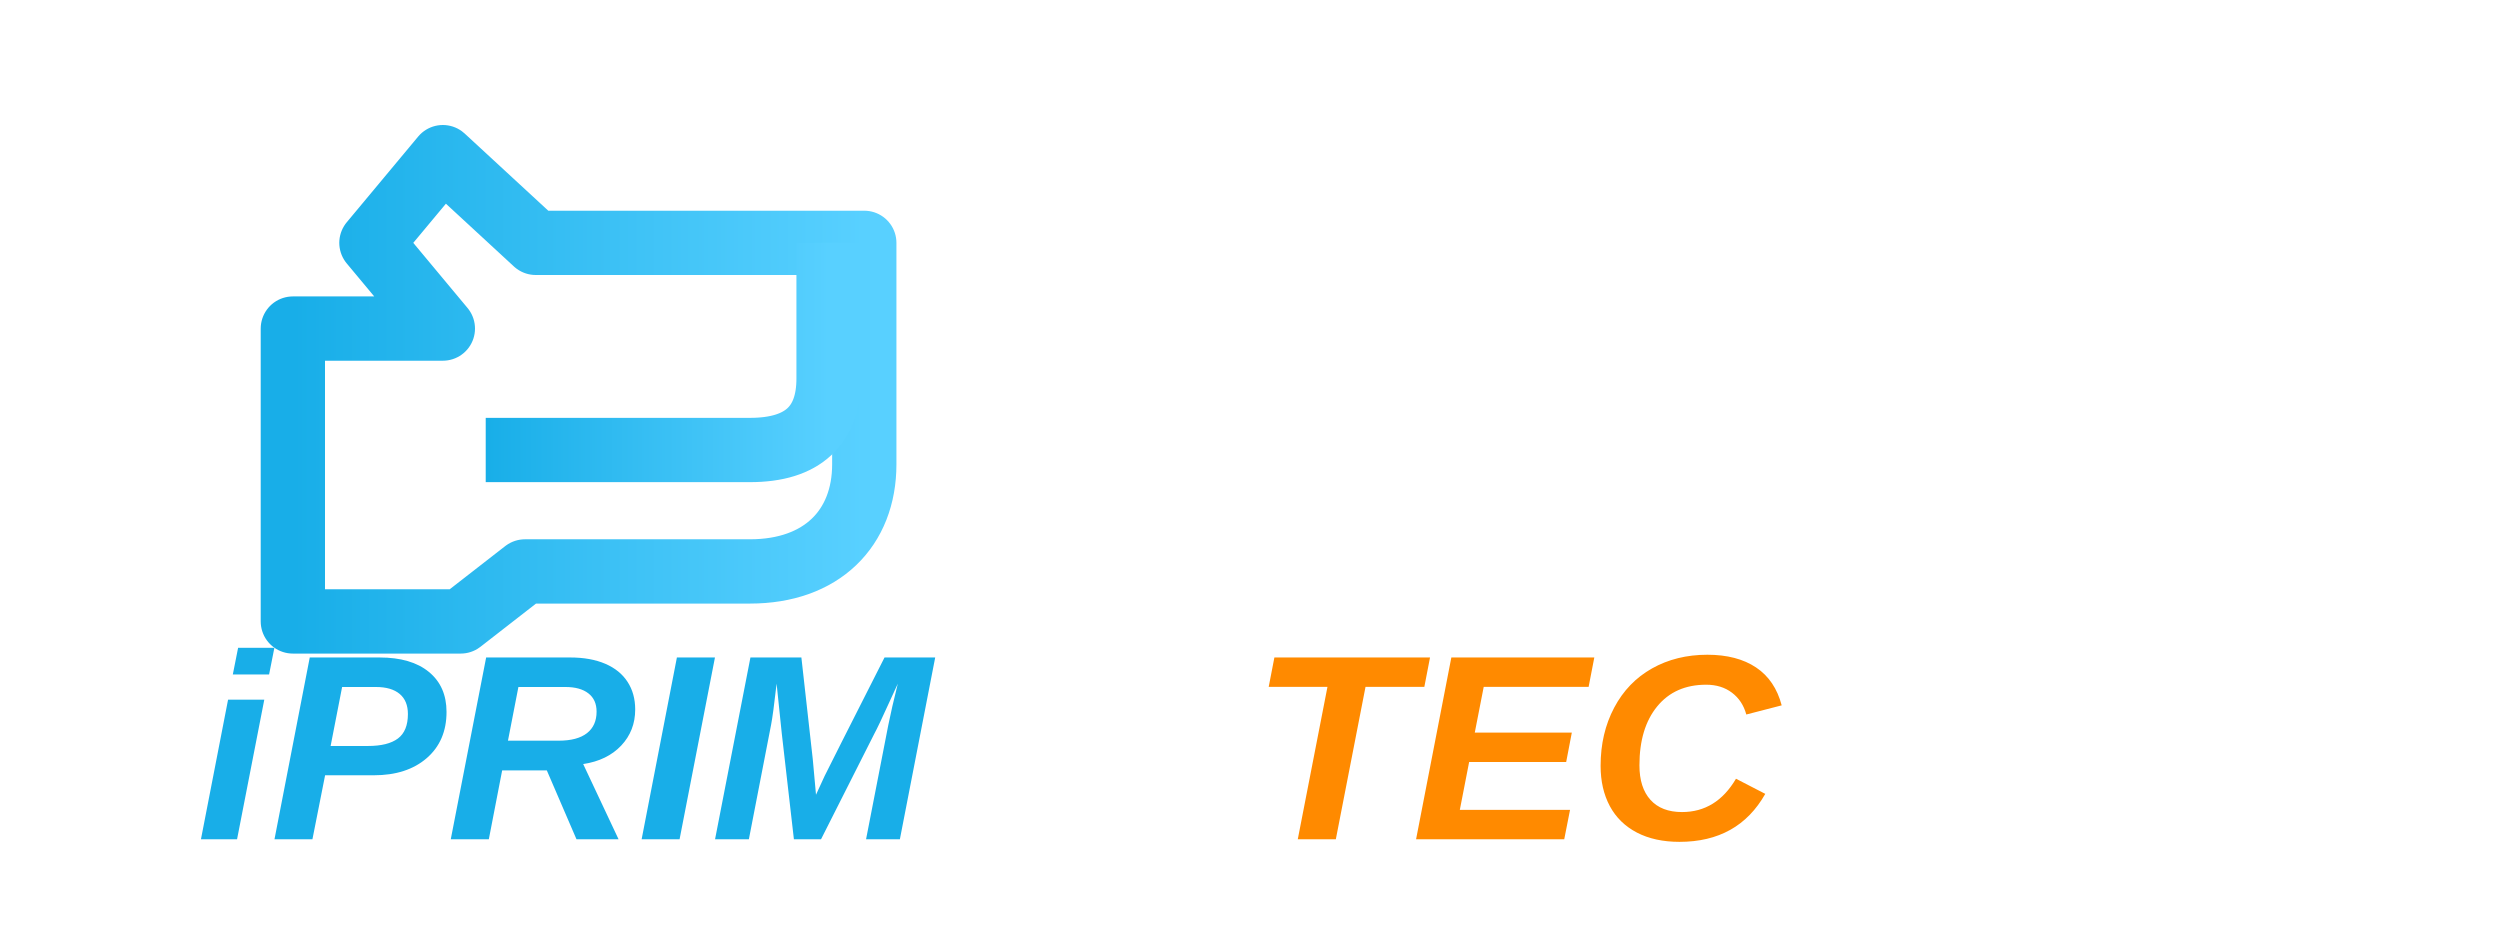
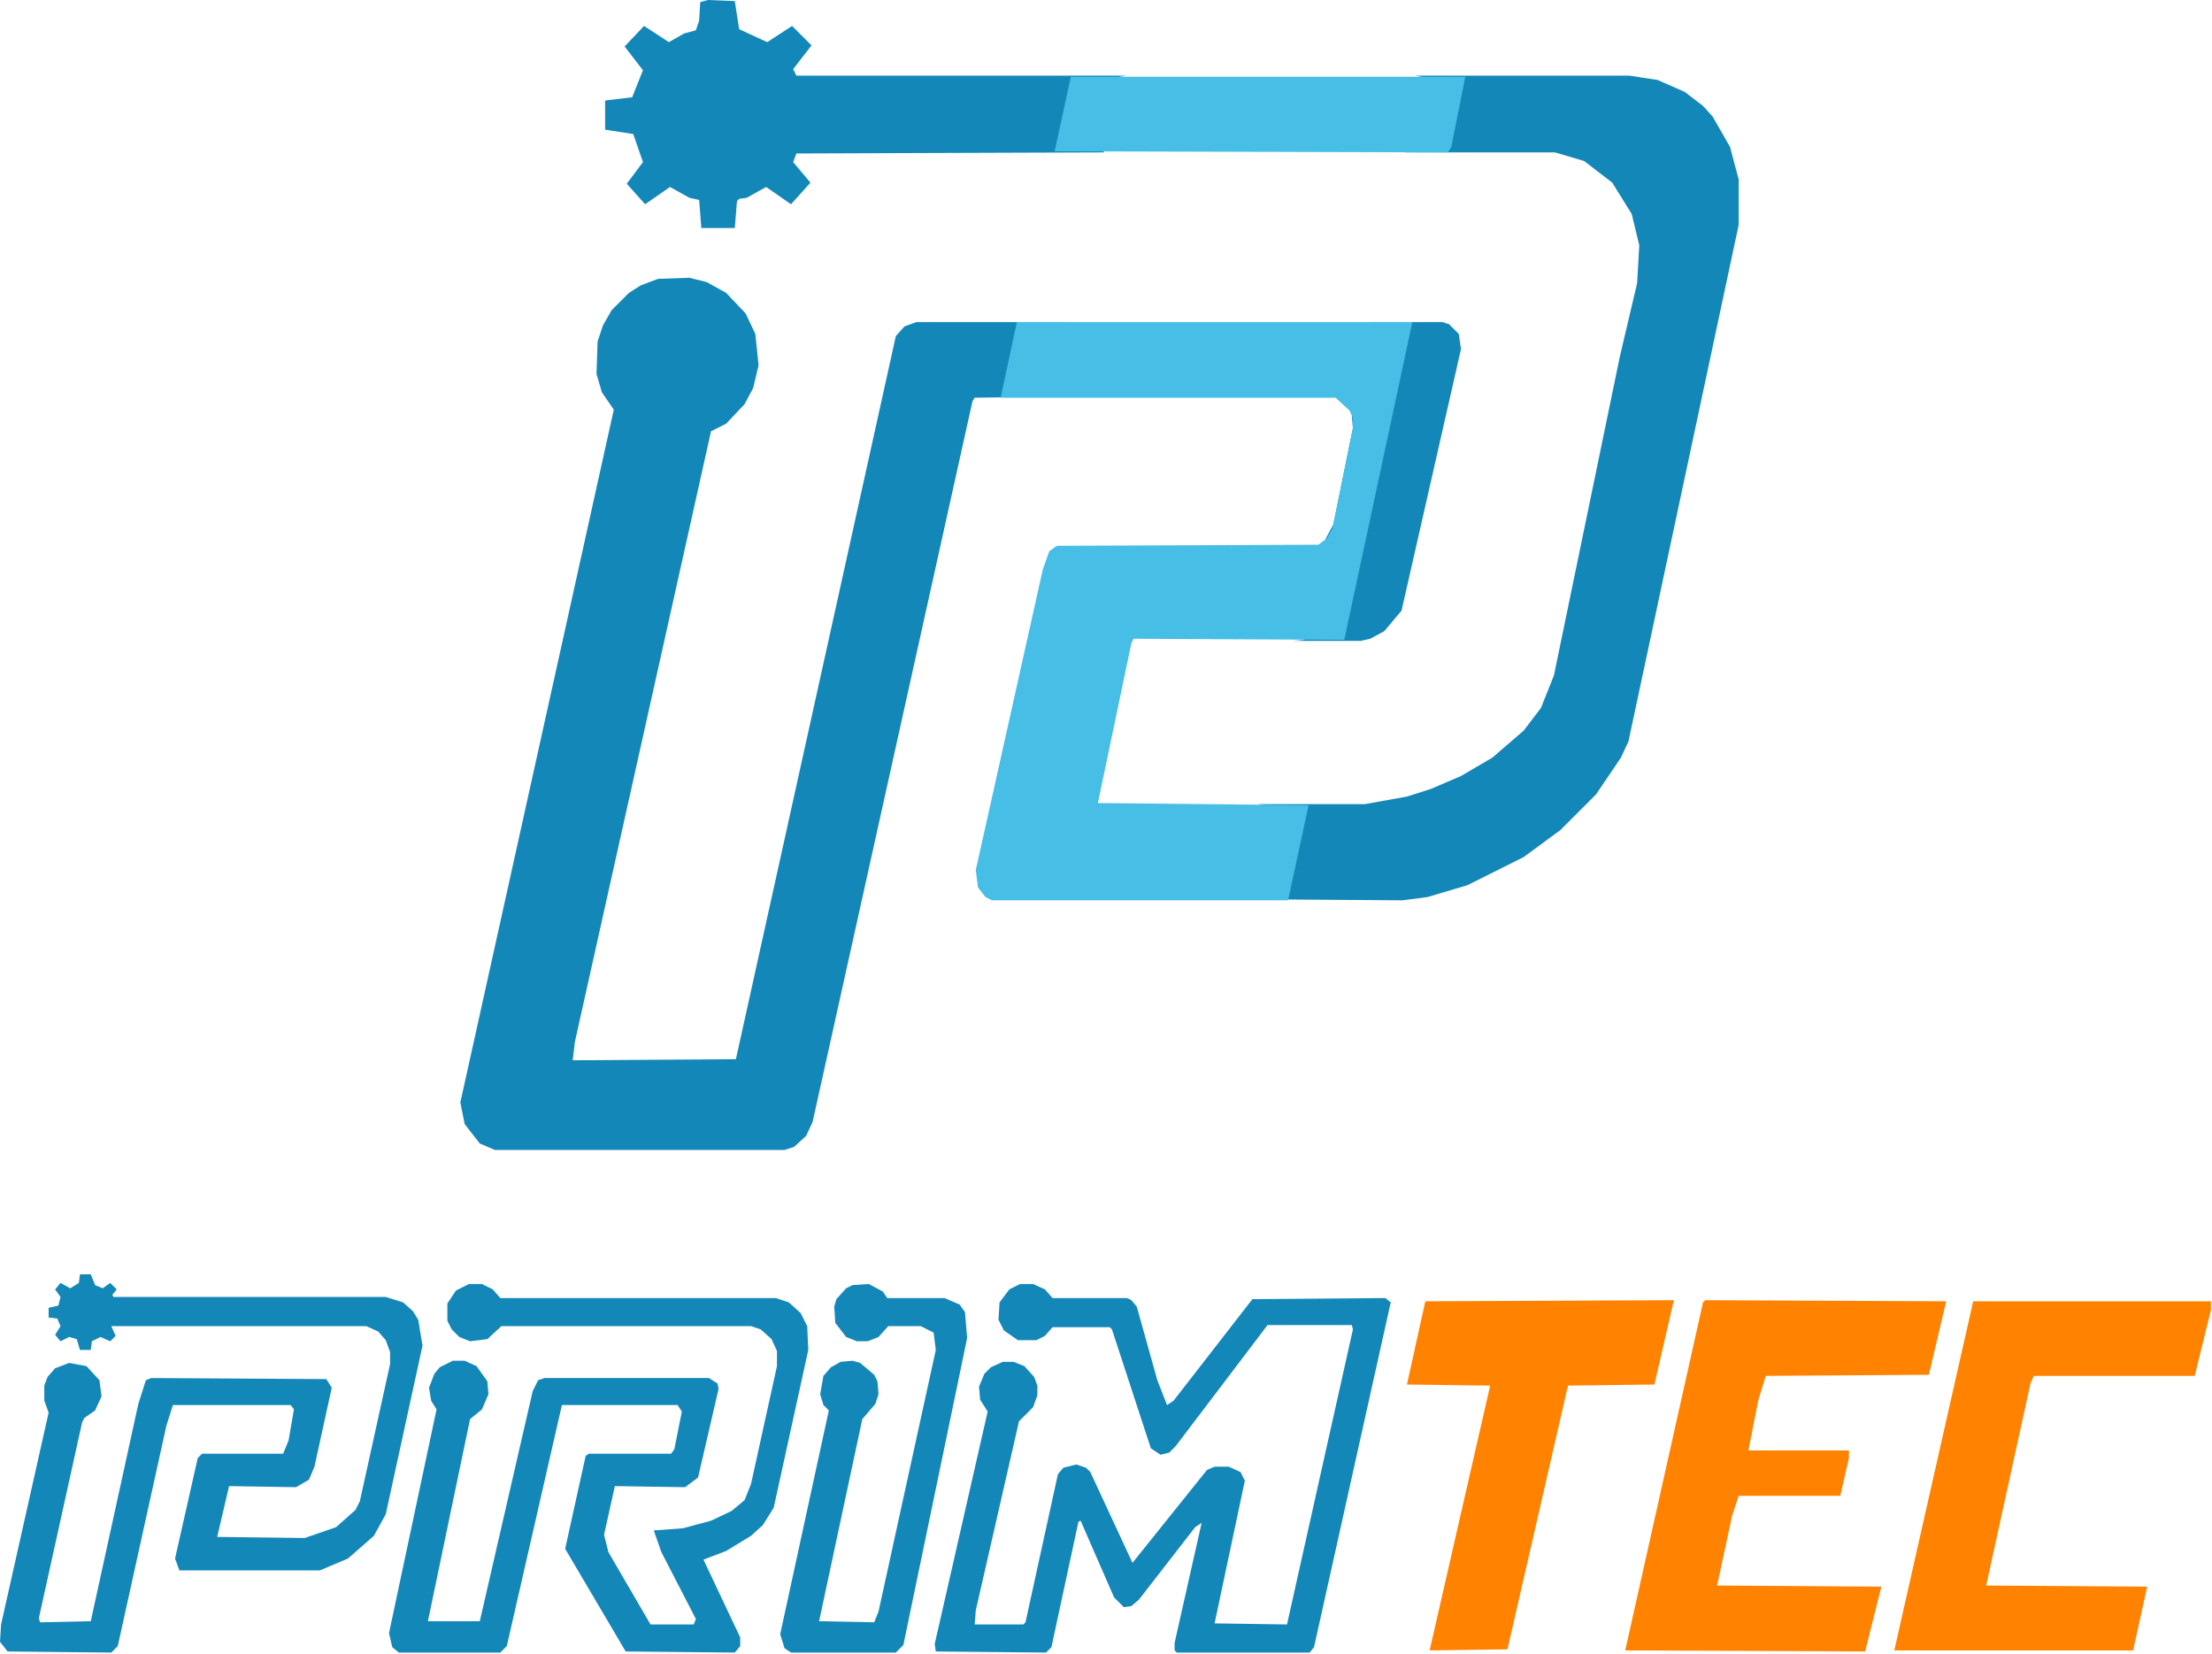
- <svg xmlns="http://www.w3.org/2000/svg" viewBox="0 0 700 260">
-   <defs>
-     <linearGradient id="g" x1="0" x2="1">
-       <stop stop-color="#18aee8" />
-       <stop offset="1" stop-color="#58d0ff" />
-     </linearGradient>
-   </defs>
-   <g fill="none" stroke="url(#g)" stroke-width="18" stroke-linejoin="round">
-     <path d="M82 174V92h42l-20-24 20-24 26 24h92v62c0 18-12 30-32 30h-63l-18 14z" />
-     <path d="M136 126h74c15 0 22-7 22-20V68" />
+ <svg xmlns="http://www.w3.org/2000/svg" viewBox="0 0 2047 1530">
+   <g fill="rgb(20, 135, 185)">
+     <path d="M 934,1193 925,1205 924,1221 929,1231 942,1240 959,1240 967,1236 974,1228 1027,1228 1029,1230 1065,1340 1074,1346 1082,1344 1088,1338 1173,1226 1251,1226 1252,1230 1191,1503 1124,1502 1152,1370 1148,1362 1137,1357 1124,1357 1117,1360 1048,1446 1009,1362 1005,1358 996,1355 984,1358 979,1364 949,1501 947,1503 902,1503 903,1490 943,1315 956,1302 960,1291 960,1282 957,1274 948,1264 938,1260 928,1260 917,1265 911,1271 906,1283 907,1295 914,1306 865,1521 866,1528 968,1529 973,1524 998,1408 1000,1407 1031,1478 1040,1487 1047,1486 1054,1480 1106,1413 1112,1409 1087,1520 1087,1527 1089,1529 1212,1529 1216,1524 1287,1205 1282,1201 1159,1202 1086,1296 1080,1300 1071,1277 1052,1209 1047,1203 1043,1201 974,1201 967,1193 956,1188 944,1188 Z" />
+     <path d="M 928,1274 937,1274 946,1283 946,1291 938,1300 927,1300 920,1292 920,1282 Z" />
+     <path d="M 947,1201 958,1203 964,1213 962,1221 953,1228 943,1226 937,1218 938,1208 Z" />
+     <path d="M 874,1201 821,1201 817,1195 804,1188 789,1189 783,1192 774,1202 772,1209 773,1224 783,1237 793,1241 803,1241 813,1237 822,1227 852,1227 864,1233 866,1249 813,1491 809,1501 758,1500 798,1313 810,1299 813,1290 812,1278 809,1272 796,1261 789,1259 778,1260 769,1265 762,1273 759,1290 762,1300 767,1305 722,1512 726,1525 732,1529 829,1529 836,1522 895,1238 893,1214 888,1207 Z" />
+     <path d="M 783,1273 792,1274 799,1283 797,1294 789,1300 779,1298 772,1288 776,1277 Z" />
+     <path d="M 795,1201 804,1202 811,1211 809,1222 801,1228 792,1227 784,1216 788,1205 Z" />
+     <path d="M 422,1194 414,1206 414,1222 418,1230 425,1237 435,1241 451,1239 464,1227 695,1227 704,1230 714,1239 719,1250 719,1264 695,1373 689,1388 677,1398 658,1407 632,1414 605,1416 612,1436 644,1498 642,1503 602,1503 563,1436 559,1420 569,1375 634,1376 646,1367 665,1285 664,1280 656,1275 504,1275 498,1277 493,1287 444,1500 396,1500 435,1313 446,1304 452,1290 451,1278 441,1264 430,1259 419,1259 407,1265 402,1271 397,1284 399,1296 404,1304 360,1511 363,1524 369,1529 463,1529 469,1523 520,1300 627,1300 631,1306 624,1341 621,1345 545,1345 542,1347 523,1433 579,1528 680,1529 685,1523 685,1515 651,1443 672,1435 695,1421 706,1411 716,1395 748,1249 747,1227 741,1215 730,1205 718,1201 463,1201 456,1193 446,1188 434,1188 Z" />
+     <path d="M 421,1273 431,1274 438,1282 436,1294 428,1300 419,1299 411,1289 413,1279 Z" />
+     <path d="M 436,1201 446,1202 453,1212 450,1223 443,1228 434,1227 426,1217 428,1207 Z" />
+     <path d="M 51,1193 56,1200 54,1208 45,1210 45,1219 53,1220 56,1227 51,1235 56,1241 64,1237 71,1239 74,1249 84,1249 85,1241 93,1237 102,1241 107,1236 103,1227 339,1227 350,1232 357,1240 361,1251 361,1262 333,1389 329,1397 311,1413 282,1423 201,1422 212,1375 274,1376 286,1369 291,1357 307,1284 302,1276 140,1275 135,1277 128,1299 84,1500 37,1501 36,1497 76,1316 78,1312 88,1305 94,1292 92,1277 80,1264 64,1261 51,1266 44,1274 41,1282 41,1296 45,1307 1,1503 0,1519 7,1528 103,1529 109,1523 154,1319 160,1300 269,1300 272,1304 267,1333 262,1345 187,1345 183,1349 162,1442 166,1453 296,1453 322,1442 346,1421 357,1401 391,1245 387,1221 382,1213 373,1205 357,1200 105,1200 104,1198 108,1193 102,1187 95,1192 88,1189 84,1179 74,1179 73,1187 65,1192 56,1187 Z" />
+     <path d="M 65,1274 74,1276 80,1284 78,1296 71,1301 59,1299 54,1292 56,1280 Z" />
+     <path d="M 73,1202 82,1201 91,1207 93,1214 91,1221 84,1227 78,1228 73,1226 66,1217 66,1211 Z" />
+     <path d="M 1341,300 1335,298 1266,298 1269,298 1270,302 1251,385 1252,396 1234,485 1226,500 1207,592 1196,593 1259,593 1268,591 1281,584 1297,565 1352,323 1350,309 Z" />
+     <path d="M 986,298 848,298 837,302 829,311 681,980 530,981 532,964 658,399 672,392 689,374 697,359 702,338 699,309 690,290 672,271 654,261 638,257 609,258 593,264 582,271 566,287 558,301 553,316 552,346 557,363 568,379 426,1020 430,1040 444,1058 458,1064 726,1064 735,1061 746,1051 752,1038 900,371 902,368 971,367 Z" />
+     <path d="M 611,286 634,284 651,290 664,301 673,318 675,334 671,351 660,366 639,378 615,378 600,371 587,358 580,342 579,325 586,306 598,293 Z" />
+     <path d="M 1559,85 1534,74 1508,70 1310,70 1320,72 1304,140 1300,141 1439,141 1466,149 1492,169 1510,198 1517,227 1515,262 1499,330 1438,625 1426,655 1410,676 1381,701 1352,718 1324,730 1302,737 1263,744 1164,744 1174,746 1155,832 1298,833 1321,830 1358,819 1410,793 1444,768 1477,735 1500,701 1507,686 1609,208 1609,166 1601,136 1585,108 1576,98 Z" />
+     <path d="M 560,120 586,124 595,150 580,170 597,189 620,173 638,183 647,185 649,211 680,211 682,186 684,184 691,183 709,173 732,189 750,169 734,150 737,142 1022,141 1020,139 1036,71 1042,70 737,70 734,64 751,42 733,24 710,39 684,27 680,1 655,0 648,2 647,19 644,28 633,31 619,39 596,24 578,43 595,65 585,90 560,93 Z" />
+     <path d="M 653,60 673,59 688,65 701,76 710,93 711,114 705,130 692,144 678,151 656,152 640,146 627,134 619,118 618,98 622,85 634,70 Z" />
  </g>
-   <text x="55" y="235" font-family="Arial,sans-serif" font-style="italic" font-weight="700" font-size="74" fill="#18aee8">iPRIM</text>
-   <text x="350" y="235" font-family="Arial,sans-serif" font-style="italic" font-weight="800" font-size="74" fill="#ff8a00">TEC</text>
+   <g fill="rgb(70, 190, 230)">
+     <path d="M 941,298 926,368 1236,368 1249,380 1252,387 1252,396 1233,489 1228,498 1220,504 978,505 971,510 965,527 903,805 905,821 912,830 918,833 1192,833 1211,745 1016,743 1047,595 1049,591 1244,592 1307,298 Z" />
+     <path d="M 976,140 1340,141 1343,136 1356,71 991,71 Z" />
+   </g>
+   <g fill="rgb(255, 130, 0)">
+     <path d="M 1826,1204 1753,1527 1974,1527 1987,1468 1838,1467 1879,1280 1882,1273 2031,1273 2046,1212 2046,1204 Z" />
+     <path d="M 1578,1203 1576,1205 1504,1527 1726,1528 1741,1468 1589,1467 1603,1402 1609,1384 1703,1384 1711,1349 1711,1342 1618,1342 1627,1296 1634,1273 1785,1272 1801,1204 Z" />
+     <path d="M 1549,1203 1319,1204 1302,1281 1379,1282 1323,1527 1395,1526 1451,1282 1531,1281 Z" />
+   </g>
</svg>
